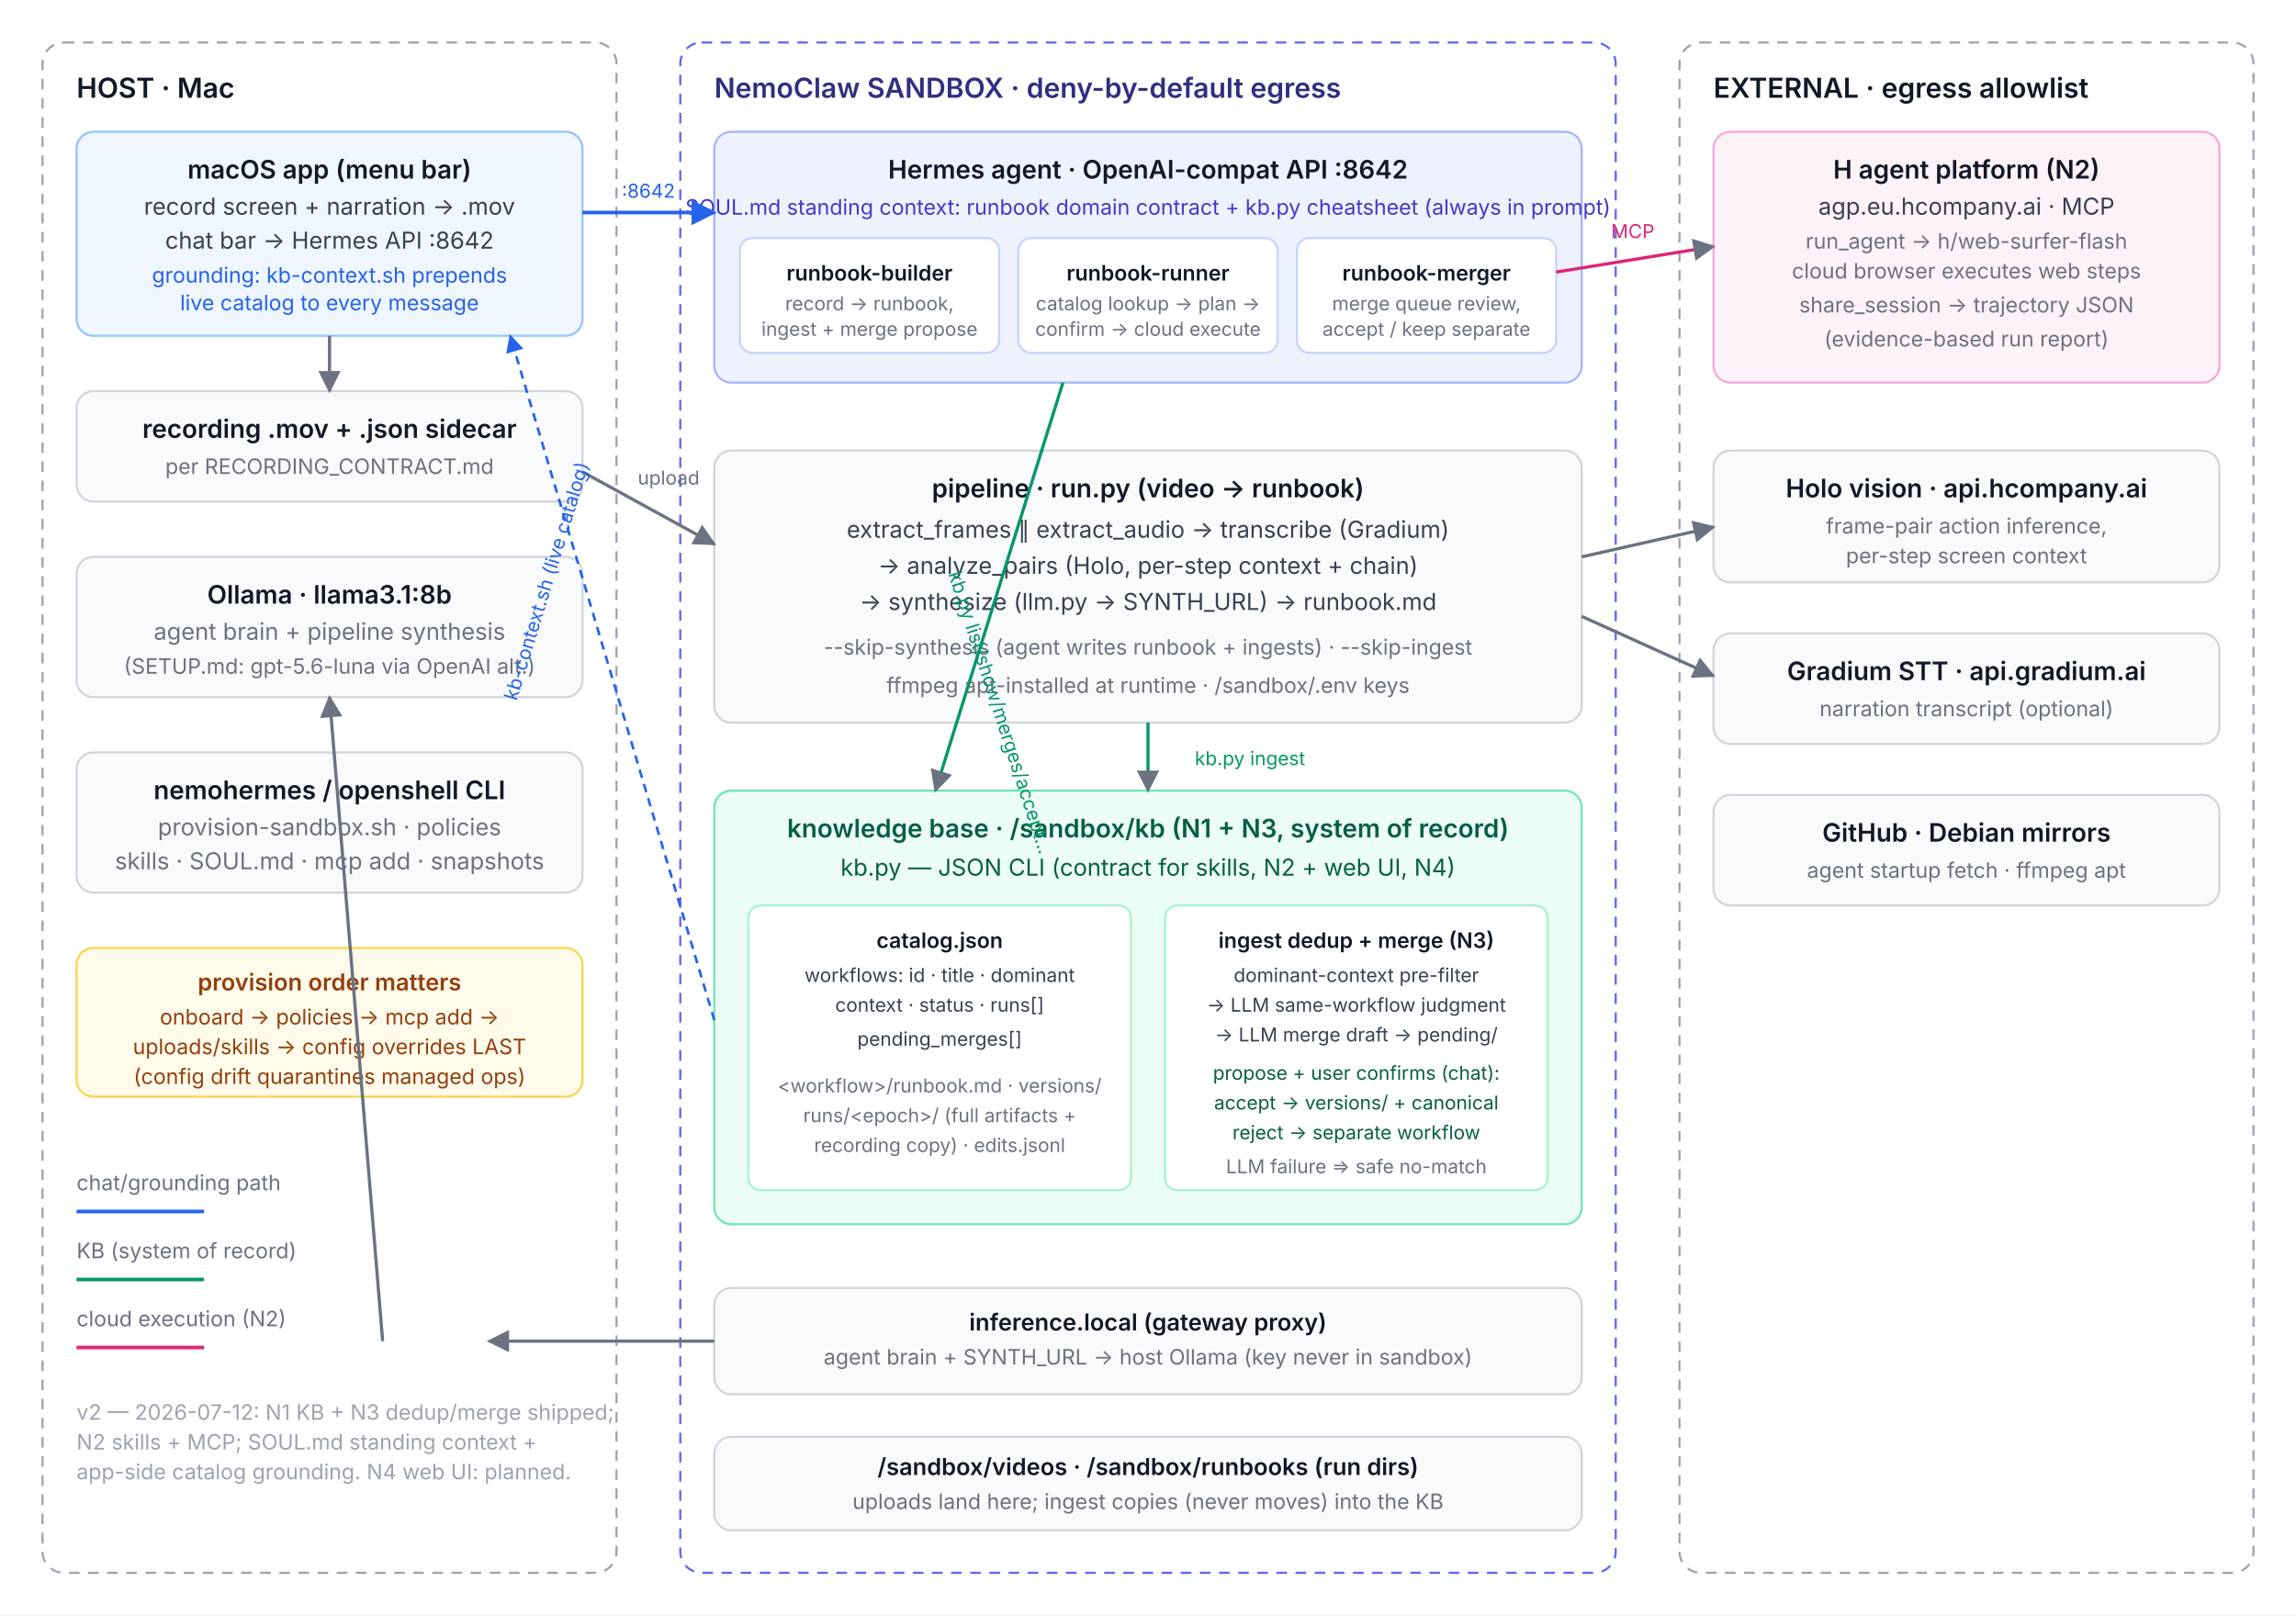
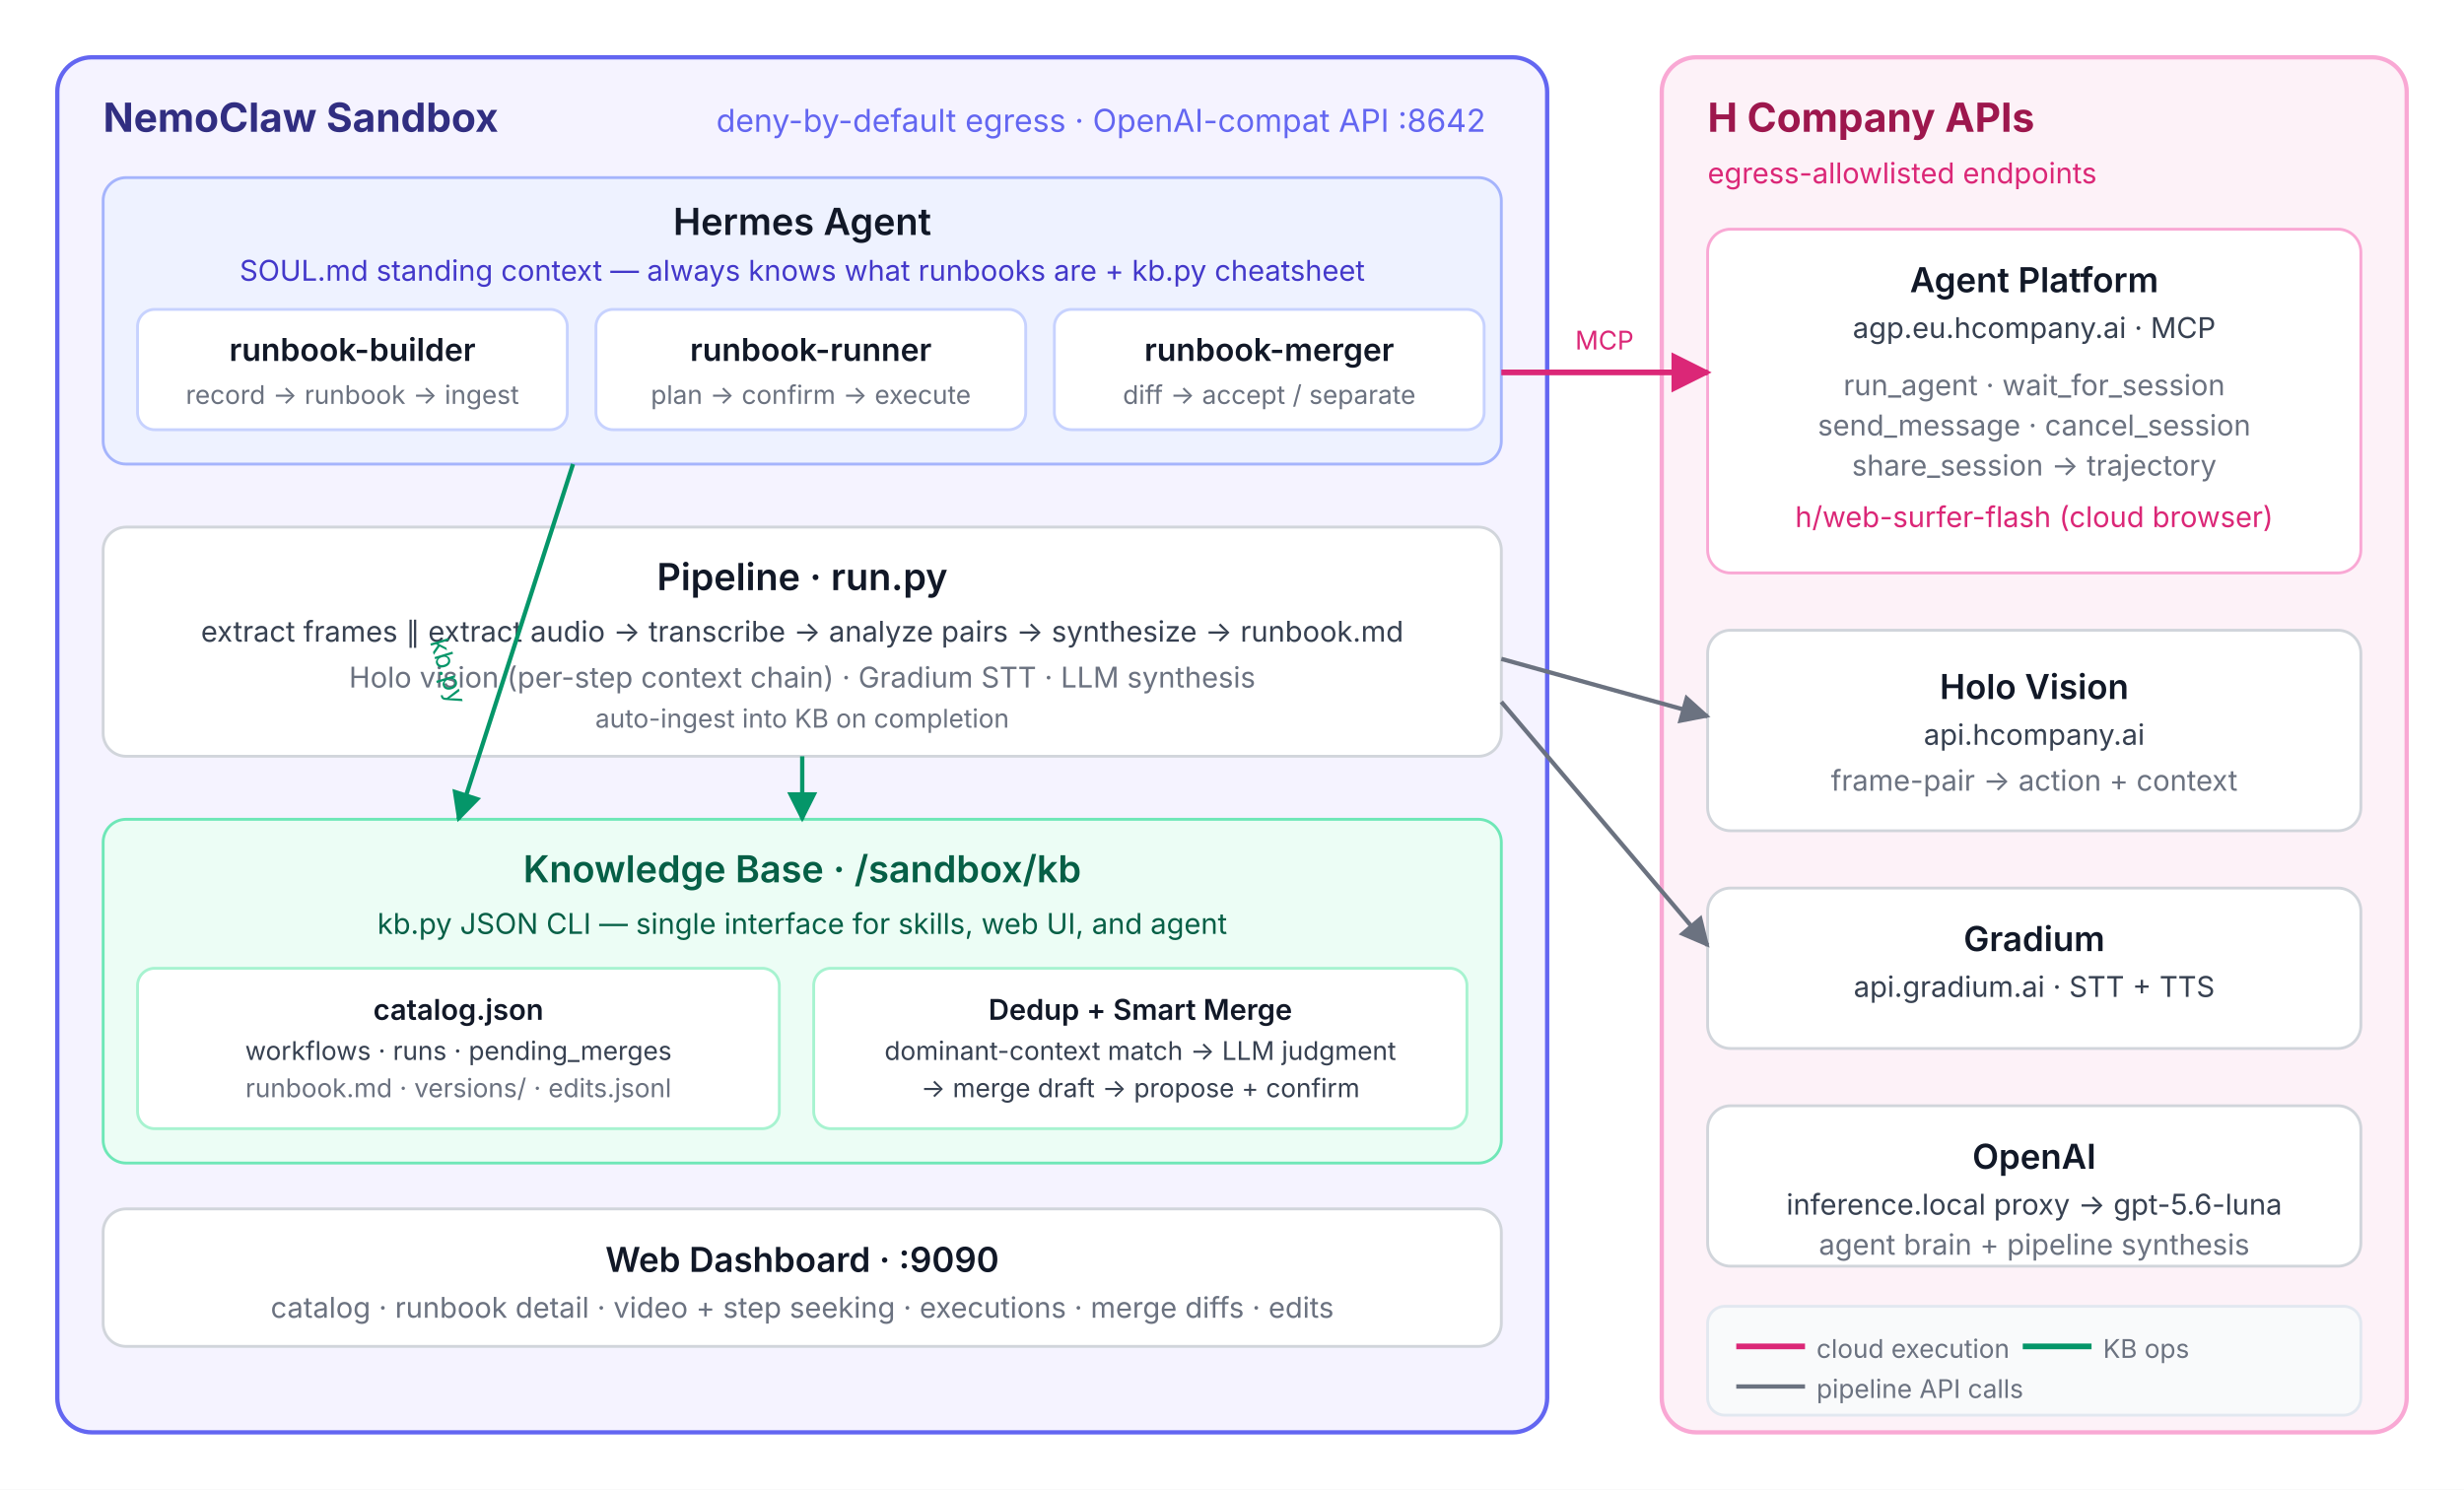
- <svg xmlns="http://www.w3.org/2000/svg" viewBox="0 0 1080 760" font-family="system-ui, -apple-system, sans-serif">
+ <svg xmlns="http://www.w3.org/2000/svg" viewBox="0 0 860 520" font-family="system-ui, -apple-system, sans-serif">
  <defs>
    <marker id="ar" viewBox="0 0 10 10" refX="9" refY="5" markerWidth="7" markerHeight="7" orient="auto-start-reverse">
      <path d="M0,0 L10,5 L0,10 z" fill="#6b7280" />
    </marker>
-     <marker id="arb" viewBox="0 0 10 10" refX="9" refY="5" markerWidth="7" markerHeight="7" orient="auto-start-reverse">
-       <path d="M0,0 L10,5 L0,10 z" fill="#2563eb" />
+     <marker id="arp" viewBox="0 0 10 10" refX="9" refY="5" markerWidth="7" markerHeight="7" orient="auto-start-reverse">
+       <path d="M0,0 L10,5 L0,10 z" fill="#db2777" />
+     </marker>
+     <marker id="arg" viewBox="0 0 10 10" refX="9" refY="5" markerWidth="7" markerHeight="7" orient="auto-start-reverse">
+       <path d="M0,0 L10,5 L0,10 z" fill="#059669" />
    </marker>
  </defs>
-   <rect x="0" y="0" width="1080" height="760" fill="#ffffff" />
-   <rect x="20" y="20" width="270" height="720" rx="10" fill="none" stroke="#9ca3af" stroke-dasharray="5 4" />
-   <text x="36" y="46" font-size="13" font-weight="600" fill="#111827">HOST · Mac</text>
-   <rect x="36" y="62" width="238" height="96" rx="8" fill="#eff6ff" stroke="#93c5fd" />
-   <text x="155" y="84" font-size="12" font-weight="600" fill="#111827" text-anchor="middle">macOS app (menu bar)</text>
-   <text x="155" y="101" font-size="11" fill="#374151" text-anchor="middle">record screen + narration → .mov</text>
-   <text x="155" y="117" font-size="11" fill="#374151" text-anchor="middle">chat bar → Hermes API :8642</text>
-   <text x="155" y="133" font-size="10" fill="#2563eb" text-anchor="middle">grounding: kb-context.sh prepends</text>
-   <text x="155" y="146" font-size="10" fill="#2563eb" text-anchor="middle">live catalog to every message</text>
-   <rect x="36" y="184" width="238" height="52" rx="8" fill="#f9fafb" stroke="#d1d5db" />
-   <text x="155" y="206" font-size="12" font-weight="600" fill="#111827" text-anchor="middle">recording .mov + .json sidecar</text>
-   <text x="155" y="223" font-size="10" fill="#6b7280" text-anchor="middle">per RECORDING_CONTRACT.md</text>
-   <rect x="36" y="262" width="238" height="66" rx="8" fill="#f9fafb" stroke="#d1d5db" />
-   <text x="155" y="284" font-size="12" font-weight="600" fill="#111827" text-anchor="middle">Ollama · llama3.1:8b</text>
-   <text x="155" y="301" font-size="11" fill="#6b7280" text-anchor="middle">agent brain + pipeline synthesis</text>
-   <text x="155" y="317" font-size="10" fill="#6b7280" text-anchor="middle">(SETUP.md: gpt-5.6-luna via OpenAI alt.)</text>
-   <rect x="36" y="354" width="238" height="66" rx="8" fill="#f9fafb" stroke="#d1d5db" />
-   <text x="155" y="376" font-size="12" font-weight="600" fill="#111827" text-anchor="middle">nemohermes / openshell CLI</text>
-   <text x="155" y="393" font-size="11" fill="#6b7280" text-anchor="middle">provision-sandbox.sh · policies</text>
-   <text x="155" y="409" font-size="11" fill="#6b7280" text-anchor="middle">skills · SOUL.md · mcp add · snapshots</text>
-   <rect x="36" y="446" width="238" height="70" rx="8" fill="#fffbeb" stroke="#fcd34d" />
-   <text x="155" y="466" font-size="11" font-weight="600" fill="#92400e" text-anchor="middle">provision order matters</text>
-   <text x="155" y="482" font-size="10" fill="#92400e" text-anchor="middle">onboard → policies → mcp add →</text>
-   <text x="155" y="496" font-size="10" fill="#92400e" text-anchor="middle">uploads/skills → config overrides LAST</text>
-   <text x="155" y="510" font-size="10" fill="#92400e" text-anchor="middle">(config drift quarantines managed ops)</text>
-   <rect x="320" y="20" width="440" height="720" rx="10" fill="none" stroke="#6366f1" stroke-dasharray="5 4" />
-   <text x="336" y="46" font-size="13" font-weight="600" fill="#312e81">NemoClaw SANDBOX · deny-by-default egress</text>
-   <rect x="336" y="62" width="408" height="118" rx="8" fill="#eef2ff" stroke="#a5b4fc" />
-   <text x="540" y="84" font-size="12" font-weight="600" fill="#111827" text-anchor="middle">Hermes agent · OpenAI-compat API :8642</text>
-   <text x="540" y="101" font-size="10" fill="#4338ca" text-anchor="middle">SOUL.md standing context: runbook domain contract + kb.py cheatsheet (always in prompt)</text>
-   <rect x="348" y="112" width="122" height="54" rx="6" fill="#ffffff" stroke="#c7d2fe" />
-   <text x="409" y="132" font-size="10" font-weight="600" fill="#111827" text-anchor="middle">runbook-builder</text>
-   <text x="409" y="146" font-size="9" fill="#6b7280" text-anchor="middle">record → runbook,</text>
-   <text x="409" y="158" font-size="9" fill="#6b7280" text-anchor="middle">ingest + merge propose</text>
-   <rect x="479" y="112" width="122" height="54" rx="6" fill="#ffffff" stroke="#c7d2fe" />
-   <text x="540" y="132" font-size="10" font-weight="600" fill="#111827" text-anchor="middle">runbook-runner</text>
-   <text x="540" y="146" font-size="9" fill="#6b7280" text-anchor="middle">catalog lookup → plan →</text>
-   <text x="540" y="158" font-size="9" fill="#6b7280" text-anchor="middle">confirm → cloud execute</text>
-   <rect x="610" y="112" width="122" height="54" rx="6" fill="#ffffff" stroke="#c7d2fe" />
-   <text x="671" y="132" font-size="10" font-weight="600" fill="#111827" text-anchor="middle">runbook-merger</text>
-   <text x="671" y="146" font-size="9" fill="#6b7280" text-anchor="middle">merge queue review,</text>
-   <text x="671" y="158" font-size="9" fill="#6b7280" text-anchor="middle">accept / keep separate</text>
-   <rect x="336" y="212" width="408" height="128" rx="8" fill="#f9fafb" stroke="#d1d5db" />
-   <text x="540" y="234" font-size="12" font-weight="600" fill="#111827" text-anchor="middle">pipeline · run.py (video → runbook)</text>
-   <text x="540" y="253" font-size="11" fill="#374151" text-anchor="middle">extract_frames ∥ extract_audio → transcribe (Gradium)</text>
-   <text x="540" y="270" font-size="11" fill="#374151" text-anchor="middle">→ analyze_pairs (Holo, per-step context + chain)</text>
-   <text x="540" y="287" font-size="11" fill="#374151" text-anchor="middle">→ synthesize (llm.py → SYNTH_URL) → runbook.md</text>
-   <text x="540" y="308" font-size="10" fill="#6b7280" text-anchor="middle">--skip-synthesis (agent writes runbook + ingests) · --skip-ingest</text>
-   <text x="540" y="326" font-size="10" fill="#6b7280" text-anchor="middle">ffmpeg apt-installed at runtime · /sandbox/.env keys</text>
-   <rect x="336" y="372" width="408" height="204" rx="8" fill="#ecfdf5" stroke="#6ee7b7" />
-   <text x="540" y="394" font-size="12" font-weight="600" fill="#065f46" text-anchor="middle">knowledge base · /sandbox/kb (N1 + N3, system of record)</text>
-   <text x="540" y="412" font-size="11" fill="#065f46" text-anchor="middle">kb.py — JSON CLI (contract for skills, N2 + web UI, N4)</text>
-   <rect x="352" y="426" width="180" height="134" rx="6" fill="#ffffff" stroke="#a7f3d0" />
-   <text x="442" y="446" font-size="10" font-weight="600" fill="#111827" text-anchor="middle">catalog.json</text>
-   <text x="442" y="462" font-size="9" fill="#374151" text-anchor="middle">workflows: id · title · dominant</text>
-   <text x="442" y="476" font-size="9" fill="#374151" text-anchor="middle">context · status · runs[]</text>
-   <text x="442" y="492" font-size="9" fill="#374151" text-anchor="middle">pending_merges[]</text>
-   <text x="442" y="514" font-size="9" fill="#6b7280" text-anchor="middle">&lt;workflow&gt;/runbook.md · versions/</text>
-   <text x="442" y="528" font-size="9" fill="#6b7280" text-anchor="middle">runs/&lt;epoch&gt;/ (full artifacts +</text>
-   <text x="442" y="542" font-size="9" fill="#6b7280" text-anchor="middle">recording copy) · edits.jsonl</text>
-   <rect x="548" y="426" width="180" height="134" rx="6" fill="#ffffff" stroke="#a7f3d0" />
-   <text x="638" y="446" font-size="10" font-weight="600" fill="#111827" text-anchor="middle">ingest dedup + merge (N3)</text>
-   <text x="638" y="462" font-size="9" fill="#374151" text-anchor="middle">dominant-context pre-filter</text>
-   <text x="638" y="476" font-size="9" fill="#374151" text-anchor="middle">→ LLM same-workflow judgment</text>
-   <text x="638" y="490" font-size="9" fill="#374151" text-anchor="middle">→ LLM merge draft → pending/</text>
-   <text x="638" y="508" font-size="9" fill="#065f46" text-anchor="middle">propose + user confirms (chat):</text>
-   <text x="638" y="522" font-size="9" fill="#065f46" text-anchor="middle">accept → versions/ + canonical</text>
-   <text x="638" y="536" font-size="9" fill="#065f46" text-anchor="middle">reject → separate workflow</text>
-   <text x="638" y="552" font-size="9" fill="#6b7280" text-anchor="middle">LLM failure ⇒ safe no-match</text>
-   <rect x="336" y="606" width="408" height="50" rx="8" fill="#f9fafb" stroke="#d1d5db" />
-   <text x="540" y="626" font-size="11" font-weight="600" fill="#111827" text-anchor="middle">inference.local (gateway proxy)</text>
-   <text x="540" y="642" font-size="10" fill="#6b7280" text-anchor="middle">agent brain + SYNTH_URL → host Ollama (key never in sandbox)</text>
-   <rect x="336" y="676" width="408" height="44" rx="8" fill="#f9fafb" stroke="#d1d5db" />
-   <text x="540" y="694" font-size="11" font-weight="600" fill="#111827" text-anchor="middle">/sandbox/videos · /sandbox/runbooks (run dirs)</text>
-   <text x="540" y="710" font-size="10" fill="#6b7280" text-anchor="middle">uploads land here; ingest copies (never moves) into the KB</text>
-   <rect x="790" y="20" width="270" height="720" rx="10" fill="none" stroke="#9ca3af" stroke-dasharray="5 4" />
-   <text x="806" y="46" font-size="13" font-weight="600" fill="#111827">EXTERNAL · egress allowlist</text>
-   <rect x="806" y="62" width="238" height="118" rx="8" fill="#fdf2f8" stroke="#f9a8d4" />
-   <text x="925" y="84" font-size="12" font-weight="600" fill="#111827" text-anchor="middle">H agent platform (N2)</text>
-   <text x="925" y="101" font-size="11" fill="#374151" text-anchor="middle">agp.eu.hcompany.ai · MCP</text>
-   <text x="925" y="117" font-size="10" fill="#6b7280" text-anchor="middle">run_agent → h/web-surfer-flash</text>
-   <text x="925" y="131" font-size="10" fill="#6b7280" text-anchor="middle">cloud browser executes web steps</text>
-   <text x="925" y="147" font-size="10" fill="#6b7280" text-anchor="middle">share_session → trajectory JSON</text>
-   <text x="925" y="163" font-size="10" fill="#6b7280" text-anchor="middle">(evidence-based run report)</text>
-   <rect x="806" y="212" width="238" height="62" rx="8" fill="#f9fafb" stroke="#d1d5db" />
-   <text x="925" y="234" font-size="12" font-weight="600" fill="#111827" text-anchor="middle">Holo vision · api.hcompany.ai</text>
-   <text x="925" y="251" font-size="10" fill="#6b7280" text-anchor="middle">frame-pair action inference,</text>
-   <text x="925" y="265" font-size="10" fill="#6b7280" text-anchor="middle">per-step screen context</text>
-   <rect x="806" y="298" width="238" height="52" rx="8" fill="#f9fafb" stroke="#d1d5db" />
-   <text x="925" y="320" font-size="12" font-weight="600" fill="#111827" text-anchor="middle">Gradium STT · api.gradium.ai</text>
-   <text x="925" y="337" font-size="10" fill="#6b7280" text-anchor="middle">narration transcript (optional)</text>
-   <rect x="806" y="374" width="238" height="52" rx="8" fill="#f9fafb" stroke="#d1d5db" />
-   <text x="925" y="396" font-size="12" font-weight="600" fill="#111827" text-anchor="middle">GitHub · Debian mirrors</text>
-   <text x="925" y="413" font-size="10" fill="#6b7280" text-anchor="middle">agent startup fetch · ffmpeg apt</text>
-   <line x1="155" y1="158" x2="155" y2="184" stroke="#6b7280" stroke-width="1.5" marker-end="url(#ar)" />
-   <line x1="274" y1="222" x2="336" y2="256" stroke="#6b7280" stroke-width="1.5" marker-end="url(#ar)" />
-   <text x="300" y="228" font-size="9" fill="#6b7280">upload</text>
-   <line x1="274" y1="100" x2="336" y2="100" stroke="#2563eb" stroke-width="1.7" marker-end="url(#arb)" />
-   <text x="305" y="93" font-size="9" fill="#2563eb" text-anchor="middle">:8642</text>
-   <line x1="500" y1="180" x2="440" y2="372" stroke="#059669" stroke-width="1.5" marker-end="url(#ar)" />
-   <text x="446" y="270" font-size="9" fill="#059669" transform="rotate(72 446 270)">kb.py list/show/merges/accept…</text>
-   <line x1="540" y1="340" x2="540" y2="372" stroke="#059669" stroke-width="1.5" marker-end="url(#ar)" />
-   <text x="588" y="360" font-size="9" fill="#059669" text-anchor="middle">kb.py ingest</text>
-   <line x1="744" y1="262" x2="806" y2="248" stroke="#6b7280" stroke-width="1.5" marker-end="url(#ar)" />
-   <line x1="744" y1="290" x2="806" y2="318" stroke="#6b7280" stroke-width="1.5" marker-end="url(#ar)" />
-   <line x1="732" y1="128" x2="806" y2="116" stroke="#db2777" stroke-width="1.5" marker-end="url(#ar)" />
-   <text x="768" y="112" font-size="9" fill="#db2777" text-anchor="middle">MCP</text>
-   <line x1="336" y1="631" x2="230" y2="631" stroke="#6b7280" stroke-width="1.5" marker-end="url(#ar)" />
-   <line x1="180" y1="631" x2="155" y2="328" stroke="#6b7280" stroke-width="1.5" marker-end="url(#ar)" />
-   <line x1="336" y1="480" x2="240" y2="158" stroke="#2563eb" stroke-width="1.2" stroke-dasharray="4 3" marker-end="url(#arb)" />
-   <text x="243" y="330" font-size="9" fill="#2563eb" transform="rotate(-73 243 330)">kb-context.sh (live catalog)</text>
-   <text x="36" y="560" font-size="10" fill="#6b7280">chat/grounding path</text>
-   <line x1="36" y1="570" x2="96" y2="570" stroke="#2563eb" stroke-width="1.7" />
-   <text x="36" y="592" font-size="10" fill="#6b7280">KB (system of record)</text>
-   <line x1="36" y1="602" x2="96" y2="602" stroke="#059669" stroke-width="1.7" />
-   <text x="36" y="624" font-size="10" fill="#6b7280">cloud execution (N2)</text>
-   <line x1="36" y1="634" x2="96" y2="634" stroke="#db2777" stroke-width="1.7" />
-   <text x="36" y="668" font-size="10" fill="#9ca3af">v2 — 2026-07-12: N1 KB + N3 dedup/merge shipped;</text>
-   <text x="36" y="682" font-size="10" fill="#9ca3af">N2 skills + MCP; SOUL.md standing context +</text>
-   <text x="36" y="696" font-size="10" fill="#9ca3af">app-side catalog grounding. N4 web UI: planned.</text>
+   <rect x="0" y="0" width="860" height="520" fill="#ffffff" />
+   <rect x="20" y="20" width="520" height="480" rx="12" fill="#f5f3ff" stroke="#6366f1" stroke-width="1.5" />
+   <text x="36" y="46" font-size="14" font-weight="700" fill="#312e81">NemoClaw Sandbox</text>
+   <text x="250" y="46" font-size="11" fill="#6366f1">deny-by-default egress · OpenAI-compat API :8642</text>
+   <rect x="36" y="62" width="488" height="100" rx="8" fill="#eef2ff" stroke="#a5b4fc" />
+   <text x="280" y="82" font-size="13" font-weight="600" fill="#111827" text-anchor="middle">Hermes Agent</text>
+   <text x="280" y="98" font-size="10" fill="#4338ca" text-anchor="middle">SOUL.md standing context — always knows what runbooks are + kb.py cheatsheet</text>
+   <rect x="48" y="108" width="150" height="42" rx="6" fill="#fff" stroke="#c7d2fe" />
+   <text x="123" y="126" font-size="11" font-weight="600" fill="#111827" text-anchor="middle">runbook-builder</text>
+   <text x="123" y="141" font-size="9" fill="#6b7280" text-anchor="middle">record → runbook → ingest</text>
+   <rect x="208" y="108" width="150" height="42" rx="6" fill="#fff" stroke="#c7d2fe" />
+   <text x="283" y="126" font-size="11" font-weight="600" fill="#111827" text-anchor="middle">runbook-runner</text>
+   <text x="283" y="141" font-size="9" fill="#6b7280" text-anchor="middle">plan → confirm → execute</text>
+   <rect x="368" y="108" width="150" height="42" rx="6" fill="#fff" stroke="#c7d2fe" />
+   <text x="443" y="126" font-size="11" font-weight="600" fill="#111827" text-anchor="middle">runbook-merger</text>
+   <text x="443" y="141" font-size="9" fill="#6b7280" text-anchor="middle">diff → accept / separate</text>
+   <rect x="36" y="184" width="488" height="80" rx="8" fill="#fff" stroke="#d1d5db" />
+   <text x="280" y="206" font-size="13" font-weight="600" fill="#111827" text-anchor="middle">Pipeline · run.py</text>
+   <text x="280" y="224" font-size="10" fill="#374151" text-anchor="middle">extract frames ∥ extract audio → transcribe → analyze pairs → synthesize → runbook.md</text>
+   <text x="280" y="240" font-size="10" fill="#6b7280" text-anchor="middle">Holo vision (per-step context chain) · Gradium STT · LLM synthesis</text>
+   <text x="280" y="254" font-size="9" fill="#6b7280" text-anchor="middle">auto-ingest into KB on completion</text>
+   <rect x="36" y="286" width="488" height="120" rx="8" fill="#ecfdf5" stroke="#6ee7b7" />
+   <text x="280" y="308" font-size="13" font-weight="600" fill="#065f46" text-anchor="middle">Knowledge Base · /sandbox/kb</text>
+   <text x="280" y="326" font-size="10" fill="#065f46" text-anchor="middle">kb.py JSON CLI — single interface for skills, web UI, and agent</text>
+   <rect x="48" y="338" width="224" height="56" rx="6" fill="#fff" stroke="#a7f3d0" />
+   <text x="160" y="356" font-size="10" font-weight="600" fill="#111827" text-anchor="middle">catalog.json</text>
+   <text x="160" y="370" font-size="9" fill="#374151" text-anchor="middle">workflows · runs · pending_merges</text>
+   <text x="160" y="383" font-size="9" fill="#6b7280" text-anchor="middle">runbook.md · versions/ · edits.jsonl</text>
+   <rect x="284" y="338" width="228" height="56" rx="6" fill="#fff" stroke="#a7f3d0" />
+   <text x="398" y="356" font-size="10" font-weight="600" fill="#111827" text-anchor="middle">Dedup + Smart Merge</text>
+   <text x="398" y="370" font-size="9" fill="#374151" text-anchor="middle">dominant-context match → LLM judgment</text>
+   <text x="398" y="383" font-size="9" fill="#374151" text-anchor="middle">→ merge draft → propose + confirm</text>
+   <rect x="36" y="422" width="488" height="48" rx="8" fill="#fff" stroke="#d1d5db" />
+   <text x="280" y="444" font-size="12" font-weight="600" fill="#111827" text-anchor="middle">Web Dashboard · :9090</text>
+   <text x="280" y="460" font-size="10" fill="#6b7280" text-anchor="middle">catalog · runbook detail · video + step seeking · executions · merge diffs · edits</text>
+   <rect x="580" y="20" width="260" height="480" rx="12" fill="#fdf2f8" stroke="#f9a8d4" stroke-width="1.5" />
+   <text x="596" y="46" font-size="14" font-weight="700" fill="#9d174d">H Company APIs</text>
+   <text x="596" y="64" font-size="10" fill="#db2777">egress-allowlisted endpoints</text>
+   <rect x="596" y="80" width="228" height="120" rx="8" fill="#fff" stroke="#f9a8d4" />
+   <text x="710" y="102" font-size="12" font-weight="600" fill="#111827" text-anchor="middle">Agent Platform</text>
+   <text x="710" y="118" font-size="10" fill="#374151" text-anchor="middle">agp.eu.hcompany.ai · MCP</text>
+   <text x="710" y="138" font-size="10" fill="#6b7280" text-anchor="middle">run_agent · wait_for_session</text>
+   <text x="710" y="152" font-size="10" fill="#6b7280" text-anchor="middle">send_message · cancel_session</text>
+   <text x="710" y="166" font-size="10" fill="#6b7280" text-anchor="middle">share_session → trajectory</text>
+   <text x="710" y="184" font-size="10" fill="#db2777" text-anchor="middle">h/web-surfer-flash (cloud browser)</text>
+   <rect x="596" y="220" width="228" height="70" rx="8" fill="#fff" stroke="#d1d5db" />
+   <text x="710" y="244" font-size="12" font-weight="600" fill="#111827" text-anchor="middle">Holo Vision</text>
+   <text x="710" y="260" font-size="10" fill="#374151" text-anchor="middle">api.hcompany.ai</text>
+   <text x="710" y="276" font-size="10" fill="#6b7280" text-anchor="middle">frame-pair → action + context</text>
+   <rect x="596" y="310" width="228" height="56" rx="8" fill="#fff" stroke="#d1d5db" />
+   <text x="710" y="332" font-size="12" font-weight="600" fill="#111827" text-anchor="middle">Gradium</text>
+   <text x="710" y="348" font-size="10" fill="#374151" text-anchor="middle">api.gradium.ai · STT + TTS</text>
+   <rect x="596" y="386" width="228" height="56" rx="8" fill="#fff" stroke="#d1d5db" />
+   <text x="710" y="408" font-size="12" font-weight="600" fill="#111827" text-anchor="middle">OpenAI</text>
+   <text x="710" y="424" font-size="10" fill="#374151" text-anchor="middle">inference.local proxy → gpt-5.6-luna</text>
+   <text x="710" y="438" font-size="10" fill="#6b7280" text-anchor="middle">agent brain + pipeline synthesis</text>
+   <line x1="524" y1="130" x2="596" y2="130" stroke="#db2777" stroke-width="2" marker-end="url(#arp)" />
+   <text x="560" y="122" font-size="9" fill="#db2777" text-anchor="middle">MCP</text>
+   <line x1="524" y1="230" x2="596" y2="250" stroke="#6b7280" stroke-width="1.5" marker-end="url(#ar)" />
+   <line x1="524" y1="245" x2="596" y2="330" stroke="#6b7280" stroke-width="1.5" marker-end="url(#ar)" />
+   <line x1="280" y1="264" x2="280" y2="286" stroke="#059669" stroke-width="1.5" marker-end="url(#arg)" />
+   <line x1="200" y1="162" x2="160" y2="286" stroke="#059669" stroke-width="1.5" marker-end="url(#arg)" />
+   <text x="150" y="224" font-size="9" fill="#059669" transform="rotate(73 150 224)">kb.py</text>
+   <rect x="596" y="456" width="228" height="38" rx="6" fill="#f9fafb" stroke="#e2e8f0" />
+   <line x1="606" y1="470" x2="630" y2="470" stroke="#db2777" stroke-width="2" />
+   <text x="634" y="474" font-size="9" fill="#6b7280">cloud execution</text>
+   <line x1="706" y1="470" x2="730" y2="470" stroke="#059669" stroke-width="2" />
+   <text x="734" y="474" font-size="9" fill="#6b7280">KB ops</text>
+   <line x1="606" y1="484" x2="630" y2="484" stroke="#6b7280" stroke-width="1.5" />
+   <text x="634" y="488" font-size="9" fill="#6b7280">pipeline API calls</text>
</svg>
